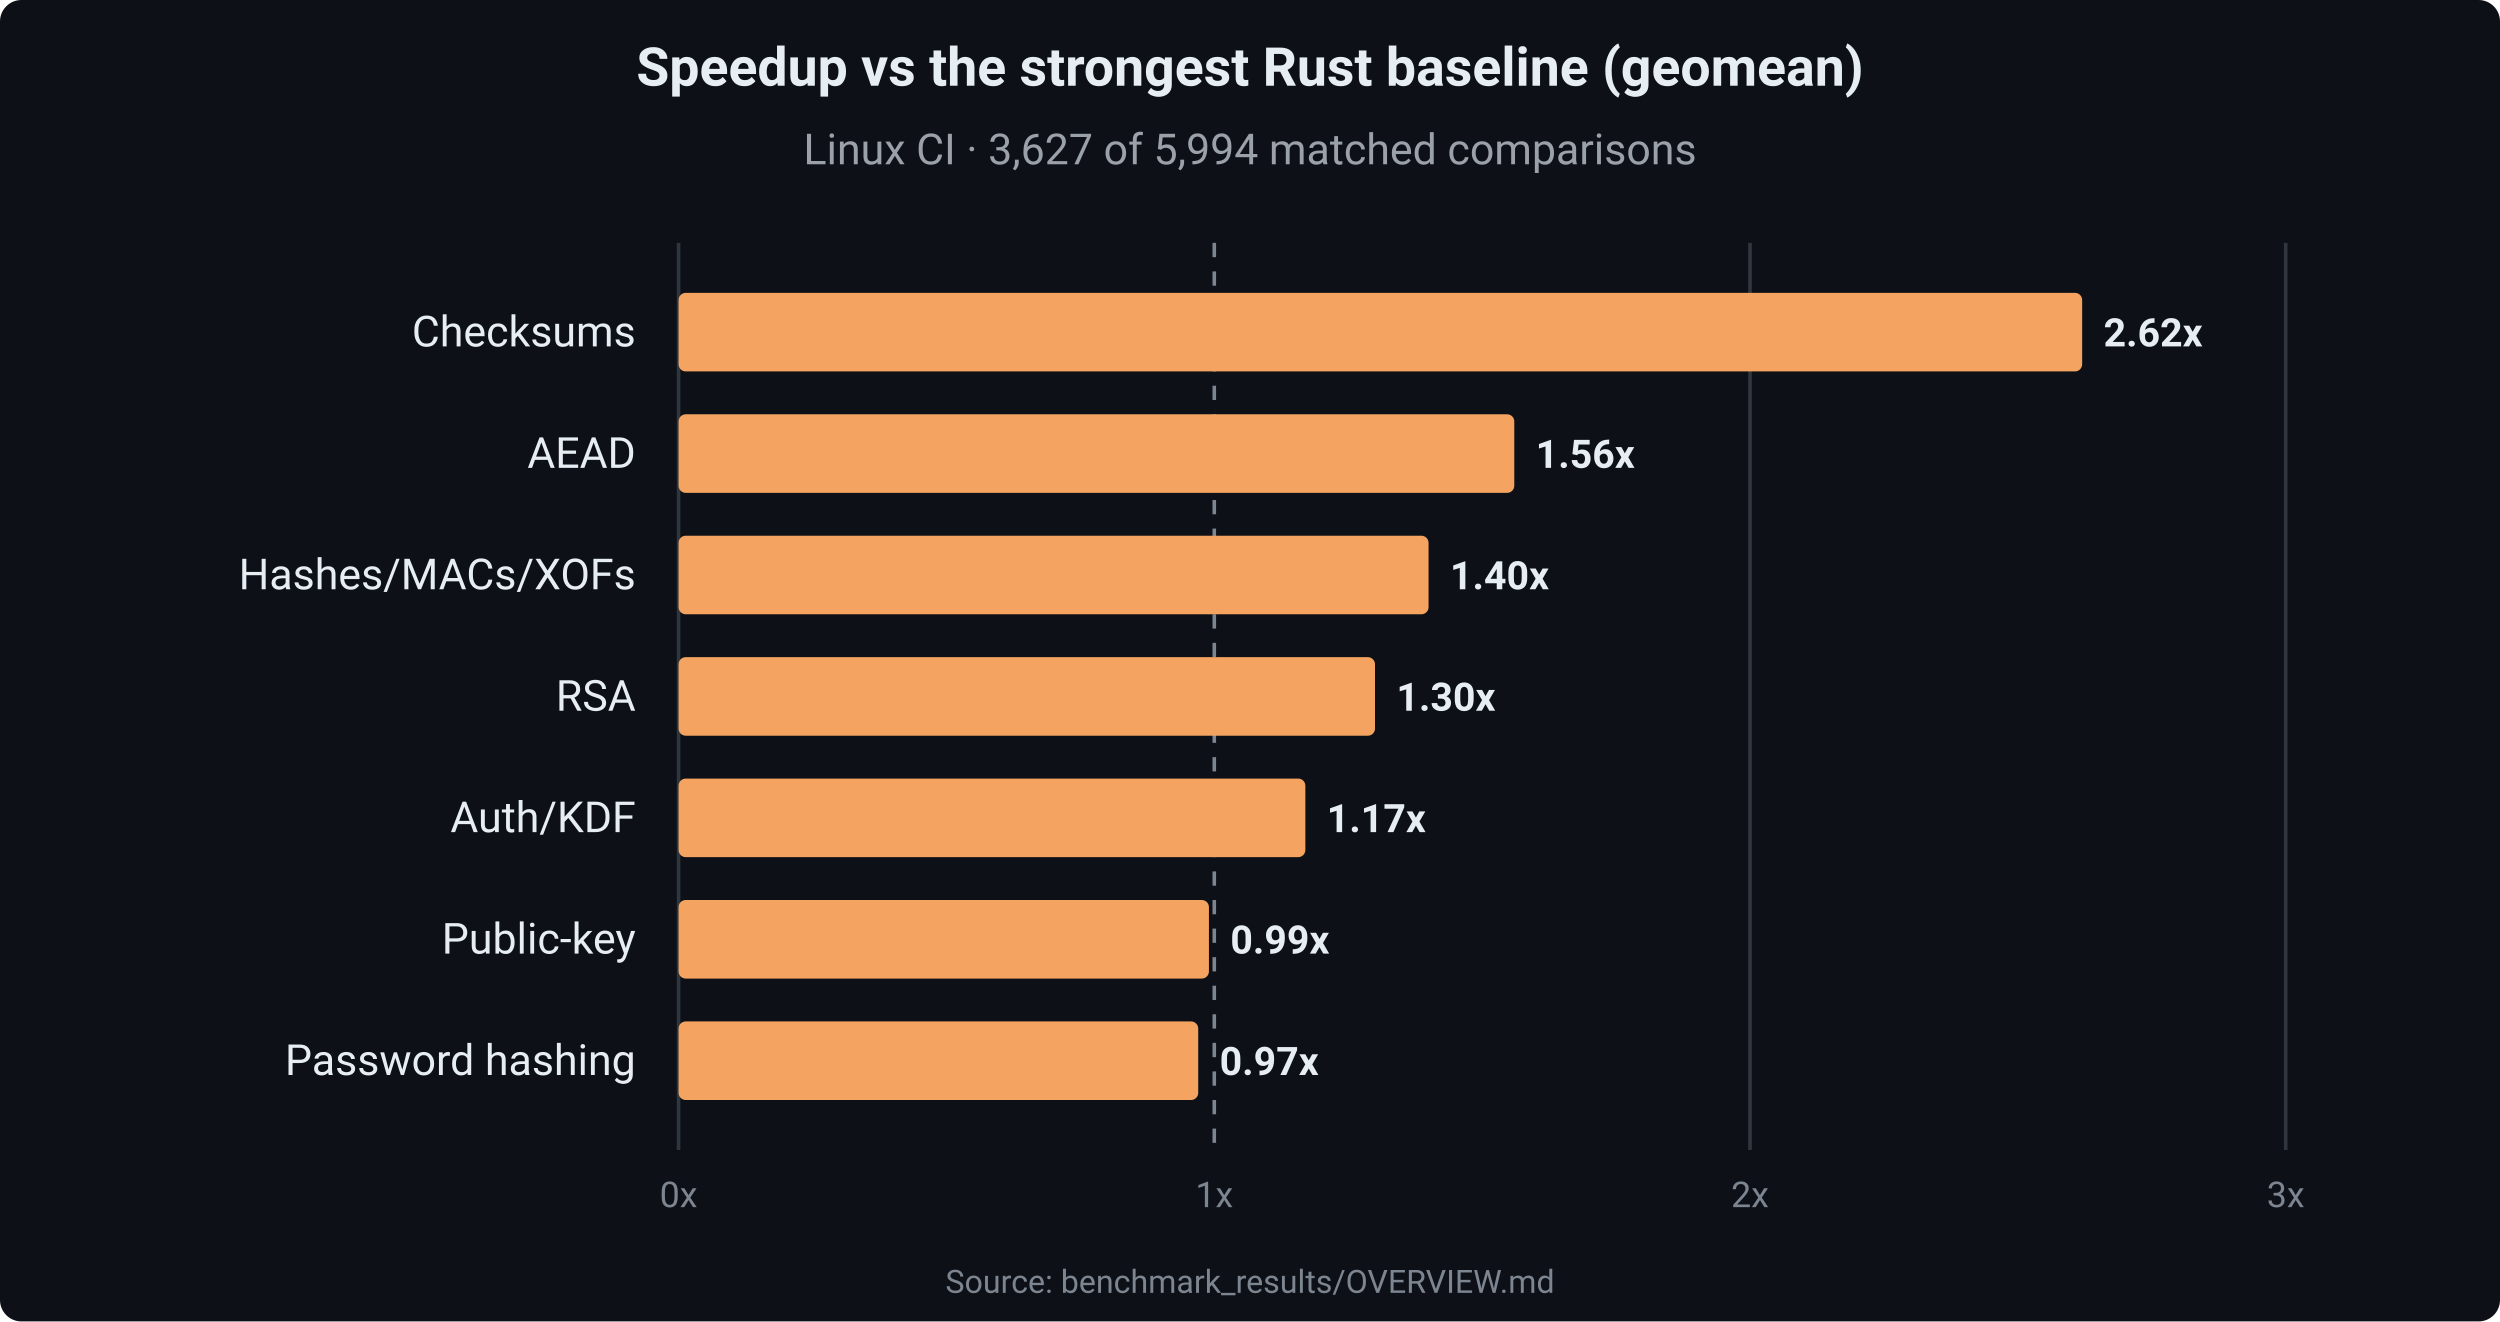
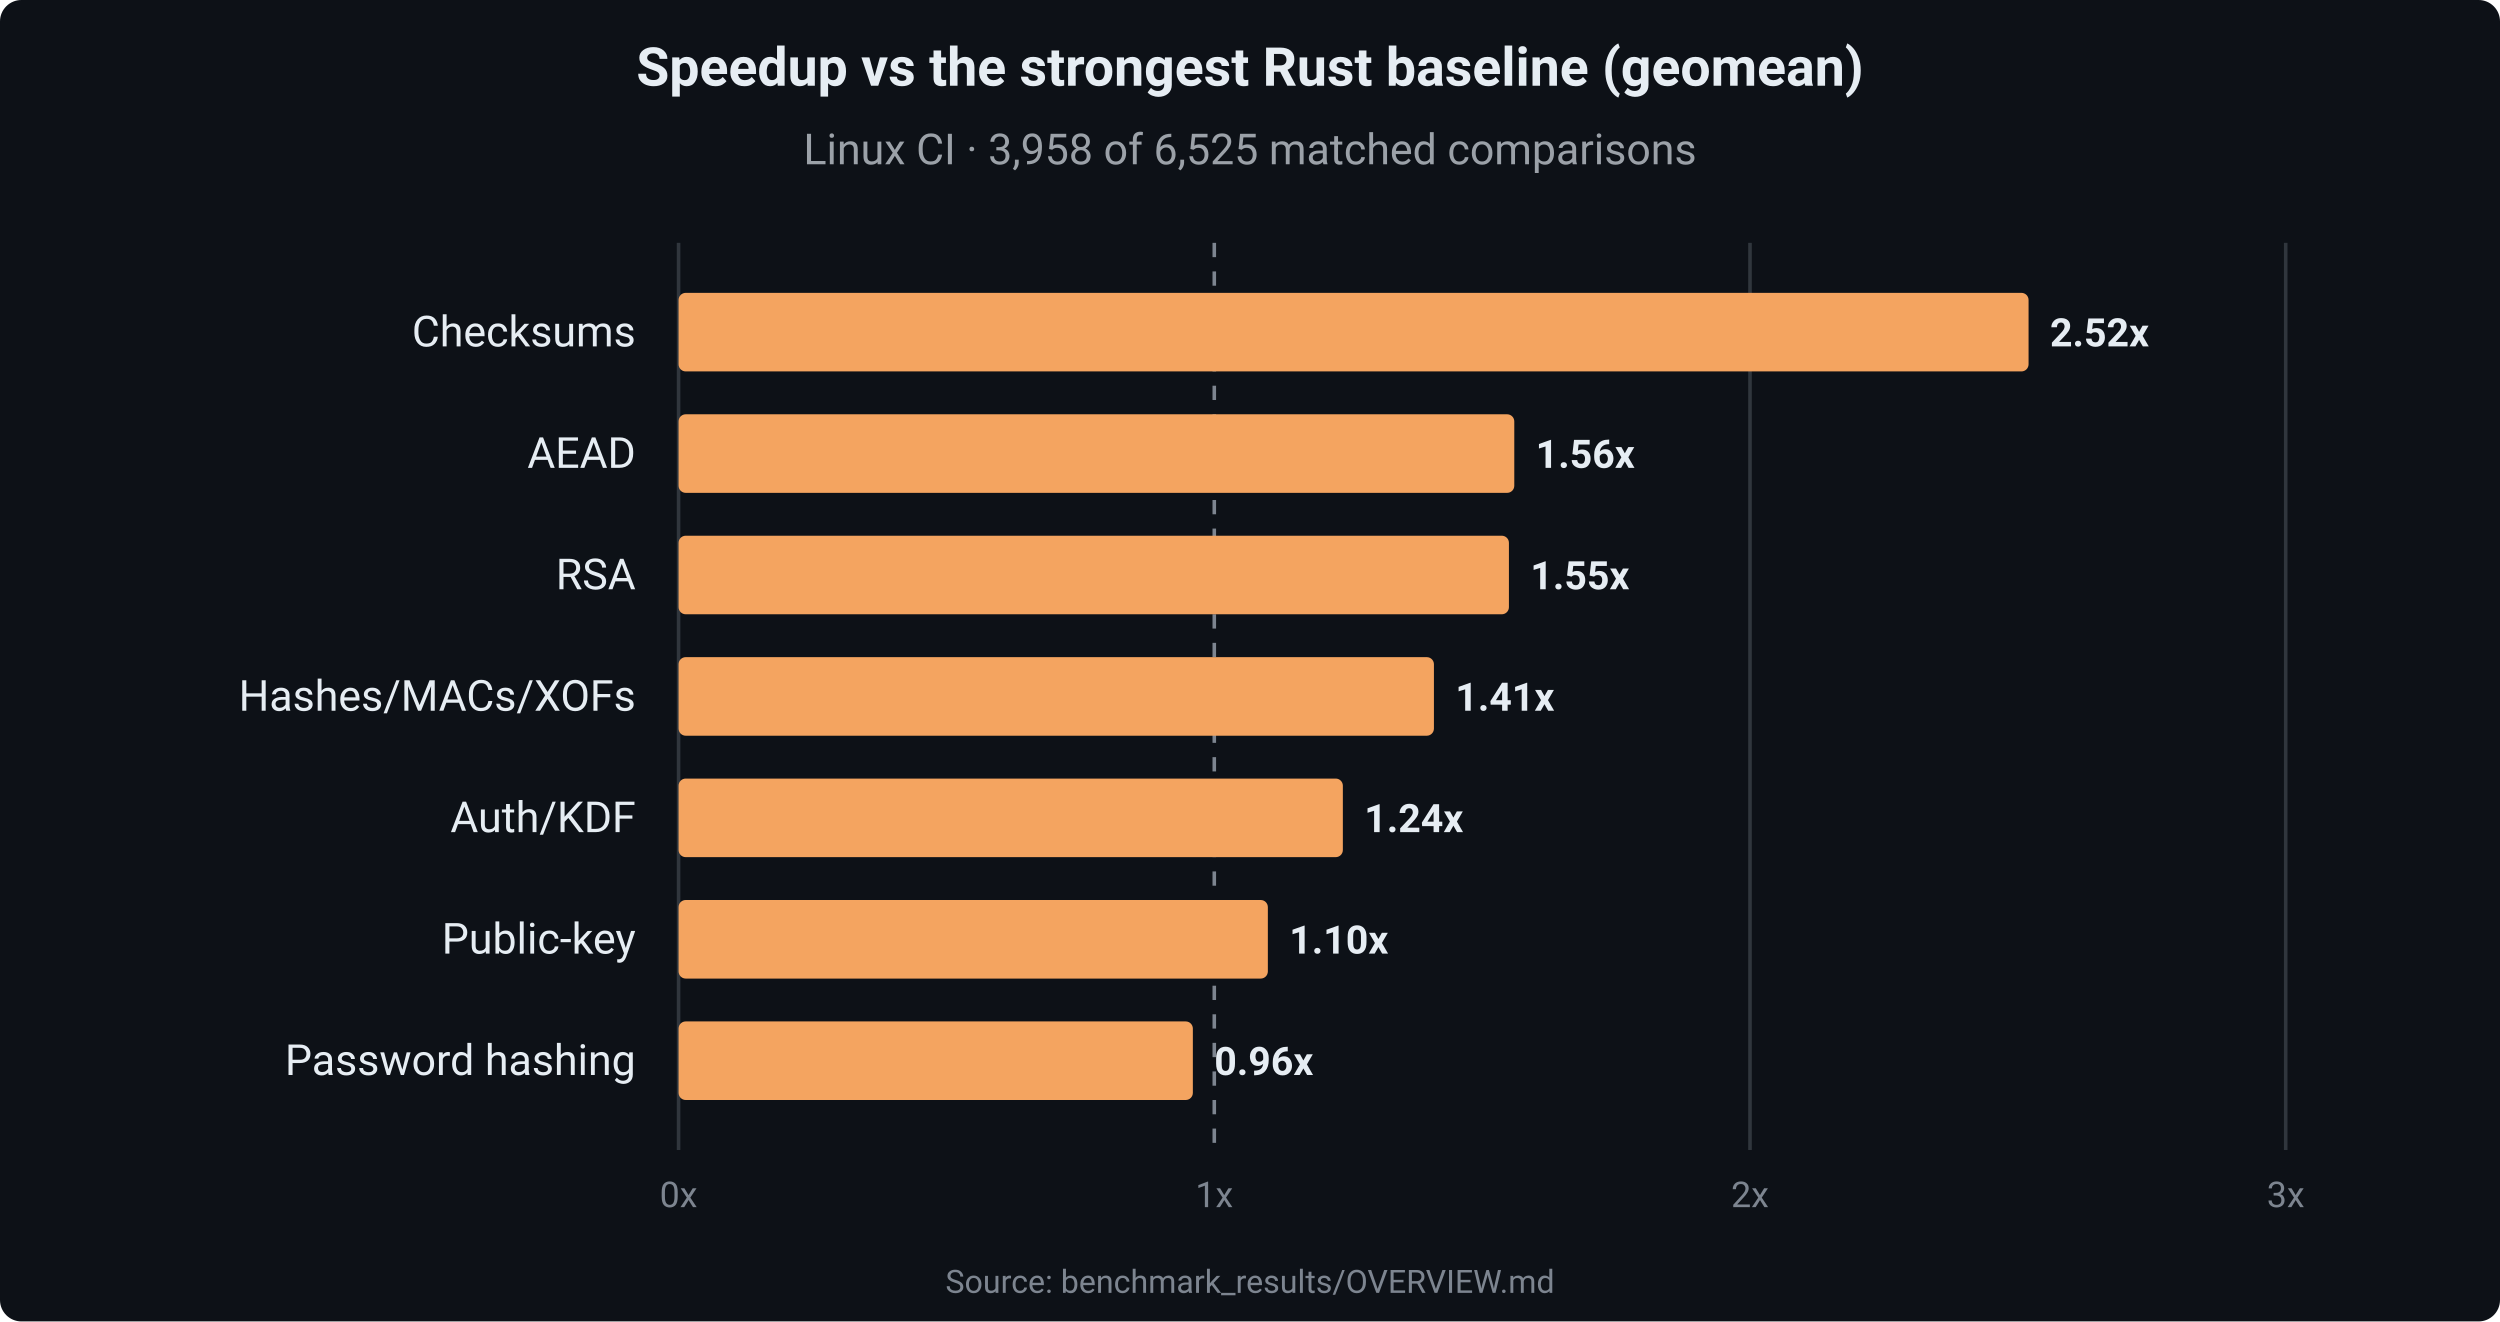
<svg xmlns="http://www.w3.org/2000/svg" viewBox="0 0 700 370">
  <style>text { font-family: -apple-system, BlinkMacSystemFont, 'Segoe UI', Roboto, sans-serif; }</style>
  <rect x="0" y="0" width="700" height="370" fill="#0d1117" rx="6" />
  <text x="350" y="24" text-anchor="middle" font-size="15" font-weight="600" fill="#e6edf3">Speedup vs the strongest Rust baseline (geomean)</text>
-   <text x="350" y="46" text-anchor="middle" font-size="12" fill="#9ba1a8">Linux CI · 3,627 of 5,994 matched comparisons</text>
+   <text x="350" y="46" text-anchor="middle" font-size="12" fill="#9ba1a8">Linux CI · 3,958 of 6,525 matched comparisons</text>
  <line x1="190.0" y1="68.0" x2="190.0" y2="322.0" stroke="#30363d" stroke-width="1" />
  <text x="190.0" y="338" text-anchor="middle" font-size="10" fill="#7d8590">0x</text>
  <line x1="340.0" y1="68.0" x2="340.0" y2="322.0" stroke="#7d8590" stroke-width="1" stroke-dasharray="4,4" />
  <text x="340.0" y="338" text-anchor="middle" font-size="10" fill="#7d8590">1x</text>
  <line x1="490.0" y1="68.0" x2="490.0" y2="322.0" stroke="#30363d" stroke-width="1" />
  <text x="490.0" y="338" text-anchor="middle" font-size="10" fill="#7d8590">2x</text>
  <line x1="640.0" y1="68.0" x2="640.0" y2="322.0" stroke="#30363d" stroke-width="1" />
  <text x="640.0" y="338" text-anchor="middle" font-size="10" fill="#7d8590">3x</text>
  <text x="178.0" y="97.0" text-anchor="end" font-size="12" fill="#e6edf3">Checksums</text>
-   <rect x="190.0" y="82.0" width="393.0" height="22.0" fill="#f4a460" rx="2" />
-   <text x="589.0" y="97.0" font-size="11" font-weight="600" fill="#e6edf3">2.62x</text>
+   <rect x="190.0" y="82.0" width="378.0" height="22.0" fill="#f4a460" rx="2" />
+   <text x="574.0" y="97.0" font-size="11" font-weight="600" fill="#e6edf3">2.52x</text>
  <text x="178.0" y="131.0" text-anchor="end" font-size="12" fill="#e6edf3">AEAD</text>
  <rect x="190.0" y="116.0" width="234.0" height="22.0" fill="#f4a460" rx="2" />
  <text x="430.0" y="131.0" font-size="11" font-weight="600" fill="#e6edf3">1.56x</text>
-   <text x="178.0" y="165.0" text-anchor="end" font-size="12" fill="#e6edf3">Hashes/MACs/XOFs</text>
-   <rect x="190.0" y="150.0" width="210.0" height="22.0" fill="#f4a460" rx="2" />
-   <text x="406.0" y="165.0" font-size="11" font-weight="600" fill="#e6edf3">1.40x</text>
-   <text x="178.0" y="199.0" text-anchor="end" font-size="12" fill="#e6edf3">RSA</text>
-   <rect x="190.0" y="184.0" width="195.0" height="22.0" fill="#f4a460" rx="2" />
-   <text x="391.0" y="199.0" font-size="11" font-weight="600" fill="#e6edf3">1.30x</text>
+   <text x="178.0" y="165.0" text-anchor="end" font-size="12" fill="#e6edf3">RSA</text>
+   <rect x="190.0" y="150.0" width="232.5" height="22.0" fill="#f4a460" rx="2" />
+   <text x="428.5" y="165.0" font-size="11" font-weight="600" fill="#e6edf3">1.55x</text>
+   <text x="178.0" y="199.0" text-anchor="end" font-size="12" fill="#e6edf3">Hashes/MACs/XOFs</text>
+   <rect x="190.0" y="184.0" width="211.5" height="22.0" fill="#f4a460" rx="2" />
+   <text x="407.5" y="199.0" font-size="11" font-weight="600" fill="#e6edf3">1.41x</text>
  <text x="178.0" y="233.0" text-anchor="end" font-size="12" fill="#e6edf3">Auth/KDF</text>
-   <rect x="190.0" y="218.0" width="175.5" height="22.0" fill="#f4a460" rx="2" />
-   <text x="371.5" y="233.0" font-size="11" font-weight="600" fill="#e6edf3">1.17x</text>
+   <rect x="190.0" y="218.0" width="186.0" height="22.0" fill="#f4a460" rx="2" />
+   <text x="382.0" y="233.0" font-size="11" font-weight="600" fill="#e6edf3">1.24x</text>
  <text x="178.0" y="267.0" text-anchor="end" font-size="12" fill="#e6edf3">Public-key</text>
-   <rect x="190.0" y="252.0" width="148.5" height="22.0" fill="#f4a460" rx="2" />
-   <text x="344.5" y="267.0" font-size="11" font-weight="600" fill="#e6edf3">0.99x</text>
+   <rect x="190.0" y="252.0" width="165.0" height="22.0" fill="#f4a460" rx="2" />
+   <text x="361.0" y="267.0" font-size="11" font-weight="600" fill="#e6edf3">1.10x</text>
  <text x="178.0" y="301.0" text-anchor="end" font-size="12" fill="#e6edf3">Password hashing</text>
-   <rect x="190.0" y="286.0" width="145.5" height="22.0" fill="#f4a460" rx="2" />
-   <text x="341.5" y="301.0" font-size="11" font-weight="600" fill="#e6edf3">0.97x</text>
+   <rect x="190.0" y="286.0" width="144.0" height="22.0" fill="#f4a460" rx="2" />
+   <text x="340.0" y="301.0" font-size="11" font-weight="600" fill="#e6edf3">0.96x</text>
  <text x="350" y="362" text-anchor="middle" font-size="9" fill="#7d8590">Source: benchmark_results/OVERVIEW.md</text>
</svg>
